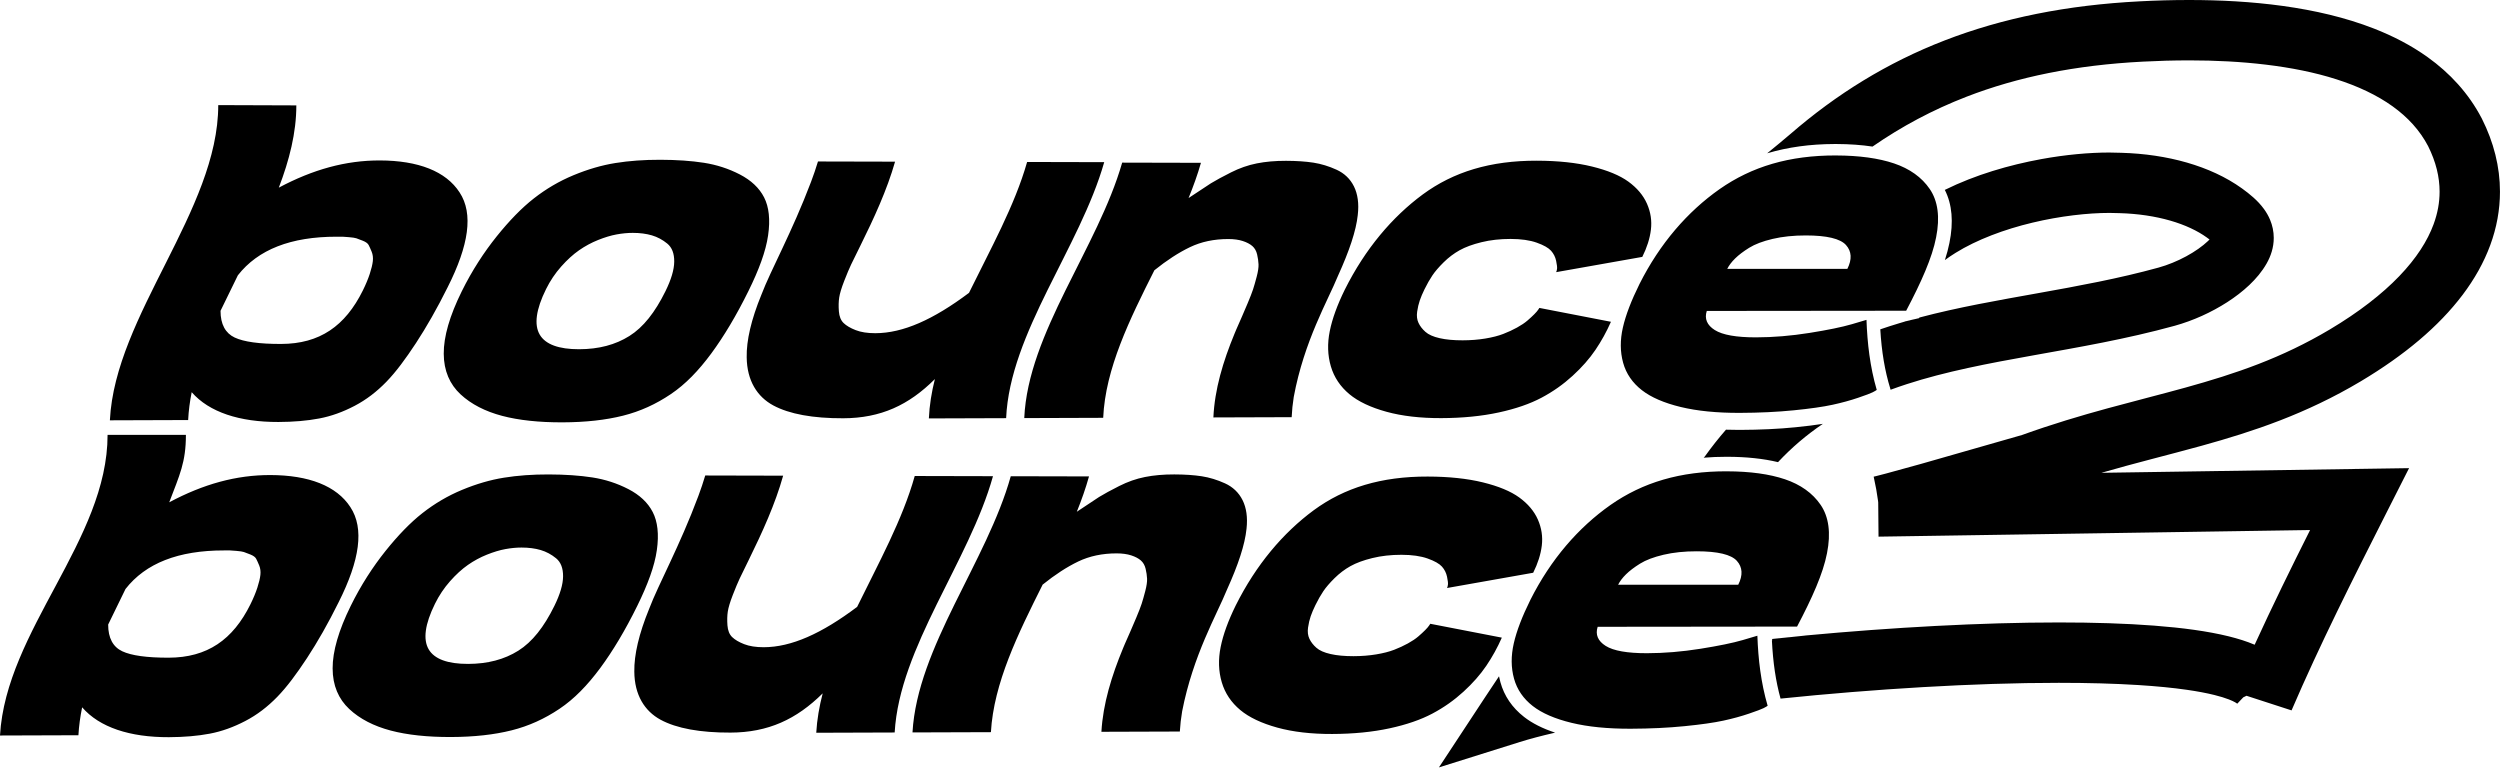
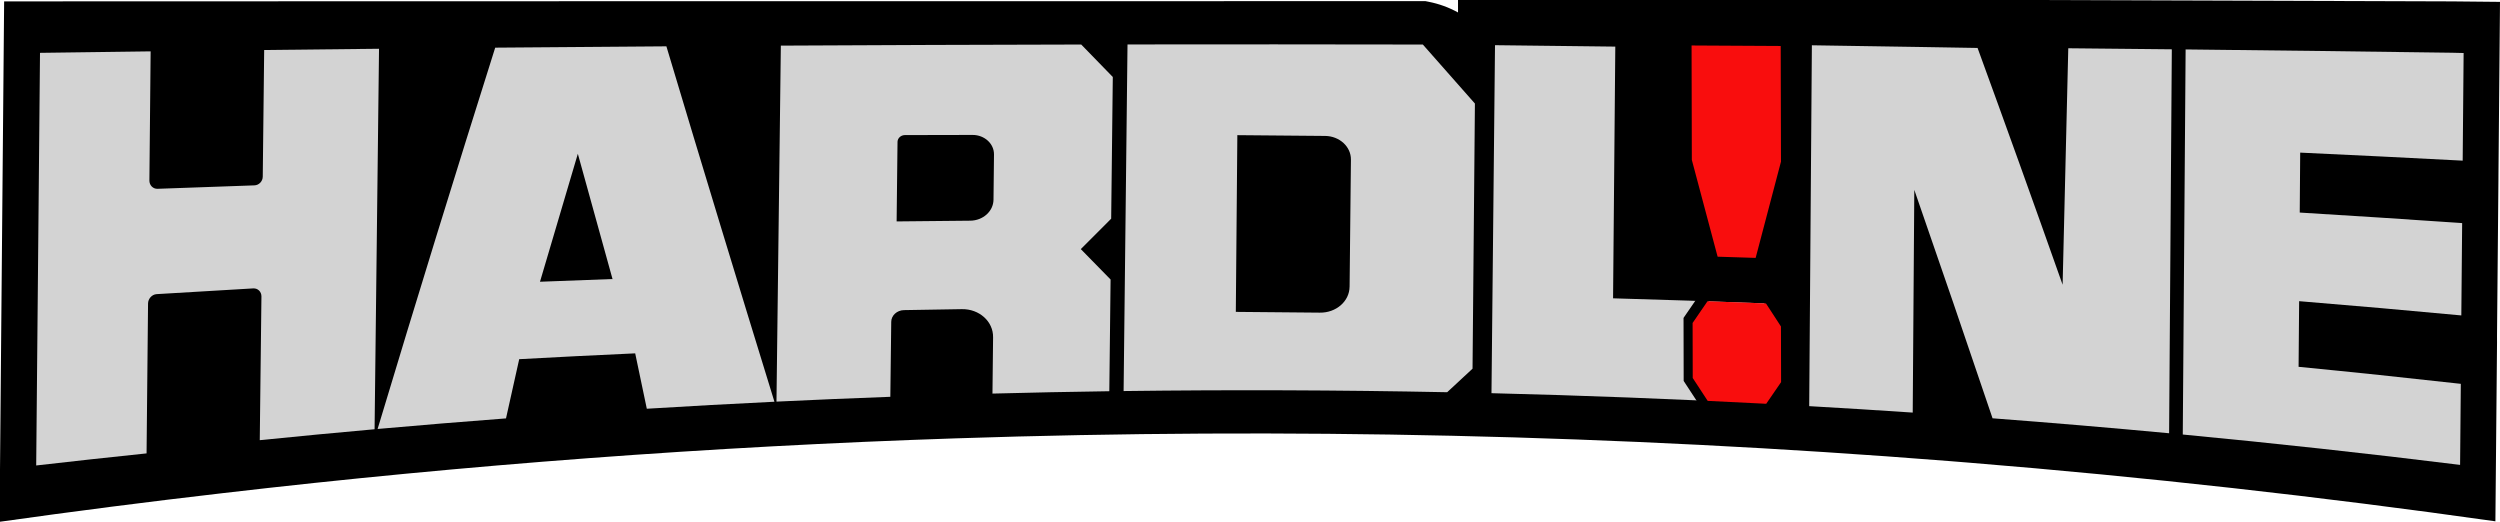
- <svg xmlns="http://www.w3.org/2000/svg" viewBox="0 0 3784.81 1161.8">
-   <path d="M162.87 658.37h118.58c0 41.61-9.47 60.49-25.25 102.1 51.78-27.66 101.5-41.4 153.15-41.28 58.13.14 100.23 16.36 121.11 48.56 21.23 32.22 14.3 80.19-17.8 143.99-15.9 32.14-32.01 60.31-47.89 84.53-15.94 24.23-30.49 43.83-45.08 58.79-14.6 14.98-30.41 27.13-48.3 36.46-17.88 9.34-35.63 15.74-53.86 19.21-18.22 3.46-38.83 5.23-61.93 5.31-58.86.21-105.02-14.84-131.25-45.23-2.88 14.1-4.83 28.19-5.64 42.29l-118.72.4c9.13-159.43 162.87-295.71 162.87-455.14zm27.1 233.38l-26.21 53.77c-.05 20.4 7.37 33.89 21.28 40.43 13.91 6.55 37.39 9.79 70.26 9.74 58.42-.1 97.28-27.06 123.88-80.9 4.45-9.05 7.94-17.41 10.44-25.11 2.49-7.69 4.03-14.14 4.6-19.34.56-5.19-.04-9.95-1.79-14.25-1.77-4.3-3.31-7.69-4.63-10.19-1.32-2.48-4.25-4.64-8.79-6.46-4.54-1.8-7.83-3.06-9.87-3.74s-5.83-1.25-11.37-1.71l-9.58-.69h-8.89c-69.37-.06-118.88 19.42-149.34 58.45zM830.6 718.26c25.03.06 47.13 1.58 66.25 4.55 19.11 2.97 37.38 8.86 54.44 17.65 17.04 8.8 29.51 20.39 36.89 34.77 7.4 14.39 9.66 33.58 6.23 57.58-3.35 24.01-13.75 52.14-29.64 84.44-18.11 36.79-36.88 68.18-56.12 94.21-19.34 26.04-39.2 46.61-61.72 61.7s-46.24 25.95-72.52 32.55c-26.26 6.59-56.67 9.97-91.61 10.08-35.58.13-66.21-3.15-91.45-9.82-25.23-6.68-46.55-17.52-62.63-32.59-16.09-15.05-25.16-35.54-25.14-61.48-.09-25.93 9.06-57.4 27.28-94.42 15.53-31.59 33.61-59.35 52.71-83.27 19.17-23.92 37.68-43.07 56.09-57.49 18.42-14.41 38.22-26.11 59.86-35.09 21.63-8.98 42.66-15.13 63.43-18.46 20.77-3.34 43.3-4.97 67.66-4.91zm-122.09 286.85c29.85-.06 55-6.73 76.18-20.02 21.17-13.28 38.88-35.87 54.58-67.77 8.6-17.53 13.1-32.45 13.18-44.82.09-12.36-3.46-21.46-10.58-27.31-7.13-5.84-14.94-10.01-23.4-12.5-8.46-2.48-18.11-3.73-28.94-3.74-7.79-.01-15.95.78-24.49 2.35-8.55 1.57-17.84 4.38-27.94 8.42-10.09 4.05-19.66 9.22-28.7 15.52-9.05 6.31-18.06 14.52-27.03 24.66s-16.63 21.52-22.84 34.13c-15.35 31.09-18.21 54.06-9.6 68.9s28.78 22.22 59.59 22.17zm676.34-284.47l118.45.28c-36.1 129.34-141.44 258.68-148.84 388.02l-118.72.4c1.14-19.88 4.59-39.76 9.74-59.65-39.81 39.39-82.51 59.22-139.6 59.41-45.8.16-81.55-6.33-105.82-19.48-24.19-13.14-39.48-37.43-39.76-72.86-.4-25.56 7-57.19 22.41-94.9 14.29-37.7 46.1-94.71 74.58-171.03 3.84-10.32 7.33-20.65 10.38-30.97l117.95.28c-11.93 42.75-31.39 85.49-52.4 128.24l-.99 2.01-12.44 25.51c-2.74 5.82-6.23 14.1-10.4 24.84s-6.67 19.13-7.57 25.17c-.9 6.05-1.11 12.98-.52 20.81.57 7.83 2.98 13.75 7.12 17.76 4.12 4.02 10.16 7.6 18.13 10.71 7.94 3.12 17.85 4.67 29.67 4.65 41.62-.06 87.44-20.45 141.42-61.08 32.3-66.05 68.76-132.1 87.2-198.15zm502.29 79.86c-2.4 23.99-12.64 54.74-29.62 92.24-15.21 37.52-51.23 98.88-67.84 184.11-1.73 10.21-2.93 20.42-3.51 30.63l-118.72.4c2.42-42.35 15.4-84.69 32.99-127.04l2.52-5.99 8.64-19.62c2.11-4.65 4.96-11.41 8.68-20.29 3.71-8.86 6.45-15.84 8.11-20.95 1.65-5.09 3.48-11.53 5.5-19.29 2-7.76 2.92-13.97 2.7-18.62-.21-4.66-.95-9.65-2.2-14.97-1.26-5.32-3.68-9.53-7.25-12.65-3.57-3.11-8.43-5.66-14.59-7.67-6.16-1.99-13.49-3-21.98-3.01-21.73-.02-41.11 4.09-58.22 12.29-17.11 8.22-35.08 19.89-53.85 34.99-37.28 74.46-74.07 148.92-78.34 223.38l-118.72.4c7.4-129.29 112.7-258.58 148.78-387.86l118.45.28c-4.98 17.83-11.27 35.66-18.45 53.5l33.7-22.35c7.6-4.67 17.83-10.22 30.57-16.66 12.73-6.43 25.64-10.97 38.95-13.61 13.29-2.64 28.06-3.94 44.34-3.9 15.94.04 29.77.97 41.49 2.77 11.71 1.82 23.52 5.4 35.3 10.76 11.76 5.36 20.78 13.84 26.57 25.4 5.77 11.57 7.92 26.01 6.01 43.34zm274.5-79.03c31.79.07 59.61 3.02 83.28 8.8 23.65 5.79 42.14 13.43 55.19 22.92 13.04 9.5 22.48 20.63 28.11 33.4 5.62 12.77 7.56 25.86 5.96 39.28-1.61 13.42-6.02 27.16-13.04 41.23l-130.42 23.1c.66-1.32 1.11-3.08 1.37-5.29.25-2.2-.21-6.16-1.41-11.89-1.2-5.72-3.75-10.79-7.66-15.21-3.91-4.4-11.13-8.48-21.65-12.24-10.53-3.75-23.75-5.63-39.66-5.65-15.92-.01-30.6 1.63-44.06 4.94-13.47 3.3-24.54 7.39-33.2 12.24-8.68 4.87-16.69 10.92-24.06 18.21-7.38 7.29-13.07 13.92-17.06 19.87-3.99 5.96-7.97 12.92-11.87 20.87-3.04 6.19-5.43 11.82-7.17 16.89-1.75 5.08-3.11 10.83-4.02 17.22-.91 6.4-.21 12.04 2.08 16.88 2.27 4.86 5.77 9.38 10.47 13.55 4.69 4.2 11.88 7.38 21.51 9.56 9.62 2.2 21.23 3.27 34.79 3.25 12.2-.02 23.63-.92 34.34-2.7 10.69-1.77 19.75-4.1 27.2-6.98 7.44-2.87 14.36-6.07 20.78-9.61 6.41-3.54 11.67-7.05 15.77-10.59 4.1-3.52 7.57-6.72 10.4-9.59 2.83-2.85 4.82-5.17 5.98-6.94l1.74-2.64 108.33 20.99c-6.57 14.95-14.4 29.14-23.47 42.55-9.08 13.43-20.64 26.52-34.62 39.3-13.99 12.79-29.52 23.82-47.04 33.11-17.53 9.29-38.98 16.74-64.82 22.33-25.81 5.59-54.7 8.45-86.92 8.56-31.52.1-59.34-3.1-83.08-9.65-23.72-6.55-42.62-15.43-56.07-26.66s-23.07-25.23-27.99-42.02c-4.94-16.78-5.46-34.57-1.67-53.38 3.77-18.8 11.43-39.7 22.72-62.71 30.95-61.95 71.82-110.07 118.14-144.28 46.64-34.21 102.22-51.21 172.78-51.03zM330.42 159.13l118.21.42c0 41.51-10.66 83.03-26.54 124.54 51.77-27.59 101.42-41.31 152.98-41.19 58.02.13 100.01 16.32 120.75 48.45 21.1 32.14 13.99 80.01-18.19 143.66-15.94 32.07-32.03 60.17-47.85 84.34-15.88 24.17-30.35 43.73-44.85 58.66-14.52 14.94-30.23 27.07-48.02 36.38-17.79 9.32-35.46 15.71-53.63 19.16-18.16 3.45-38.72 5.23-61.77 5.3-58.74.2-104.96-14.81-131.3-45.12-2.81 14.06-4.67 28.13-5.36 42.19l-118.5.4c7.89-159.06 164.06-318.13 164.06-477.19zm29.69 257.66l-26.25 53.76c-.03 20.4 7.45 33.89 21.38 40.43 13.93 6.55 37.43 9.79 70.3 9.73 58.44-.11 97.1-27.06 123.75-80.89 4.46-9.04 7.96-17.41 10.48-25.1 2.51-7.68 4.07-14.14 4.66-19.34.58-5.2 0-9.95-1.74-14.25-1.75-4.3-3.28-7.7-4.59-10.19-1.31-2.48-4.23-4.64-8.76-6.45-4.54-1.8-7.82-3.06-9.86-3.74s-5.82-1.25-11.36-1.71l-9.57-.69h-8.89c-69.36-.05-118.99 19.42-149.55 58.44zm639.27-174.91c25.03.06 47.13 1.58 66.25 4.55 19.1 2.97 37.36 8.85 54.39 17.65 17.02 8.81 29.45 20.4 36.78 34.77 7.35 14.39 9.54 33.58 6.03 57.58-3.44 24-13.93 52.14-29.87 84.43-18.17 36.78-36.93 68.18-56.09 94.21-19.26 26.04-39 46.6-61.41 61.69-22.41 15.1-46.02 25.95-72.23 32.55-26.19 6.59-56.57 9.96-91.5 10.09-35.58.12-66.25-3.15-91.56-9.82-25.29-6.67-46.73-17.53-62.92-32.58-16.2-15.04-25.39-35.55-25.46-61.48-.17-25.92 8.96-57.41 27.25-94.42 15.59-31.59 33.76-59.35 52.94-83.27 19.25-23.91 37.84-43.07 56.3-57.49 18.47-14.41 38.3-26.1 59.97-35.08 21.66-8.97 42.7-15.13 63.48-18.46s43.31-4.97 67.67-4.91zM876.7 528.71c29.85-.06 54.98-6.73 76.14-20.02 21.15-13.27 38.85-35.86 54.6-67.77 8.63-17.52 13.17-32.45 13.28-44.82.12-12.35-3.39-21.46-10.5-27.31-7.12-5.84-14.91-10.01-23.36-12.49-8.45-2.47-18.1-3.73-28.92-3.74-7.79 0-15.95.78-24.5 2.35-8.56 1.57-17.86 4.37-27.97 8.42-10.11 4.04-19.69 9.23-28.75 15.52-9.07 6.31-18.11 14.52-27.1 24.66-9 10.14-16.69 21.52-22.92 34.13-15.41 31.09-18.26 54.05-9.63 68.9 8.63 14.84 28.82 22.22 59.63 22.17zm678.28-283.49l116.72.28c-36.7 129.19-142.79 258.38-148.5 387.56l-116.97.4c.88-19.86 4.12-39.72 9.12-59.58-39.44 39.35-81.77 59.16-138.78 59.35-45.72.16-81.51-6.32-105.88-19.45-24.29-13.12-39.81-37.38-40.25-72.77-.52-25.53 6.81-57.12 22.24-94.78 14.3-37.66 46.28-94.6 75.13-170.82 3.89-10.31 7.43-20.63 10.53-30.94l116.72.28c-12.14 42.74-31.85 85.49-53.02 128.23l-1 2.01-12.53 25.51c-2.76 5.82-6.27 14.1-10.45 24.84-4.18 10.73-6.69 19.13-7.58 25.17-.9 6.05-1.09 12.98-.48 20.81.59 7.83 3.03 13.75 7.19 17.76 4.15 4.01 10.23 7.6 18.23 10.71 7.99 3.12 17.93 4.67 29.79 4.65 41.78-.06 87.64-20.45 141.78-61.08 32.37-66.05 69.23-132.09 87.99-198.14zm500.58 80.27c-2.52 23.92-12.88 54.58-29.9 91.97-15.22 37.41-51.3 98.59-67.03 183.57-1.62 10.18-2.7 20.36-3.15 30.54l-118.5.4c1.87-42.34 14.58-84.69 32.09-127.03l2.51-5.99 8.62-19.62c2.11-4.65 4.96-11.41 8.68-20.29 3.72-8.86 6.47-15.85 8.14-20.94 1.66-5.1 3.51-11.53 5.54-19.29 2.02-7.75 2.96-13.97 2.76-18.62-.19-4.66-.91-9.65-2.13-14.97-1.23-5.33-3.63-9.53-7.17-12.65-3.54-3.11-8.38-5.66-14.51-7.67-6.13-2-13.44-3-21.9-3.01-21.67-.02-41.02 4.09-58.12 12.3-17.11 8.22-35.08 19.88-53.86 34.99-37.48 74.45-74.18 148.91-77.48 223.36l-119.51.41c5.7-128.91 111.39-257.83 148.25-386.74l119.25.28c-5.08 17.78-11.48 35.56-18.74 53.34l33.76-22.28c7.61-4.65 17.85-10.19 30.6-16.61 12.74-6.41 25.65-10.95 38.94-13.58 13.27-2.64 28.02-3.93 44.26-3.89 15.9.04 29.69.97 41.37 2.76 11.67 1.81 23.43 5.38 35.14 10.73 11.69 5.35 20.64 13.79 26.34 25.32 5.69 11.54 7.75 25.93 5.74 43.21zm559.07 388.06c34.82.09 64.18 4.11 87.67 12.04 23.46 7.94 41.9 20.89 54.08 38.84 12.21 17.96 15.7 42.33 9.56 73.13-5.94 30.79-22.53 67.8-45.32 111.05l-301.88.31c-3.77 11.84.34 21.49 12.14 28.92 11.79 7.44 32.71 11.12 62.53 11.07 26.1-.04 52.97-2.27 80.69-6.69 27.72-4.41 49.14-8.82 64.25-13.21l22.18-6.58c1.27 35.38 5.27 70.74 15.54 106.07-1.18.89-3.28 2.09-6.26 3.62-2.98 1.54-10.33 4.29-21.93 8.25-11.61 3.96-24.5 7.51-38.74 10.6-14.24 3.11-33.82 5.91-58.75 8.39-24.94 2.49-52.13 3.78-81.63 3.88-34.57.11-64.52-2.84-89.51-8.91-24.99-6.05-44.78-14.55-58.79-25.49-14.01-10.92-23.73-24.73-28.33-41.41-4.61-16.67-4.72-34.46-.4-53.36 4.29-18.89 12.75-40.87 25.16-65.93 31.01-61.53 72.66-109.45 121.25-143.64 48.91-34.2 105.56-51.16 176.48-50.98zm-45.89 121.07c-18.62-.02-35.37 1.73-50.28 5.23-14.91 3.51-26.75 8-35.55 13.47-8.81 5.49-15.88 10.86-21.22 16.12-5.35 5.26-9.33 10.53-11.97 15.79l181.86-.01c7.23-14.44 6.56-26.46-2.08-36.1-8.65-9.62-28.95-14.48-60.76-14.5zm-241.92-591.33c31.79.07 59.61 3.02 83.28 8.8 23.65 5.79 42.14 13.43 55.19 22.92 13.04 9.5 22.48 20.63 28.11 33.4 5.62 12.77 7.56 25.86 5.96 39.28-1.61 13.42-6.02 27.16-13.04 41.23l-130.42 23.1c.66-1.32 1.11-3.08 1.37-5.29.25-2.2-.21-6.16-1.41-11.89-1.2-5.72-3.75-10.79-7.66-15.21-3.91-4.4-11.13-8.48-21.65-12.24-10.53-3.75-23.75-5.63-39.66-5.65-15.92-.01-30.6 1.63-44.06 4.94-13.47 3.3-24.54 7.39-33.2 12.24-8.68 4.87-16.69 10.92-24.06 18.21-7.38 7.29-13.07 13.92-17.06 19.87-3.99 5.96-7.97 12.92-11.87 20.87-3.04 6.19-5.43 11.82-7.17 16.89-1.75 5.08-3.11 10.83-4.02 17.22-.91 6.4-.21 12.04 2.08 16.88 2.27 4.86 5.77 9.38 10.47 13.55 4.69 4.2 11.88 7.38 21.51 9.56 9.62 2.2 21.23 3.27 34.79 3.25 12.2-.02 23.63-.92 34.34-2.7 10.69-1.77 19.75-4.1 27.2-6.98 7.44-2.87 14.36-6.07 20.78-9.61 6.41-3.54 11.67-7.05 15.77-10.59 4.1-3.52 7.57-6.72 10.4-9.59 2.83-2.85 4.82-5.17 5.98-6.94l1.74-2.64 108.33 20.99c-6.57 14.95-14.4 29.14-23.47 42.55-9.08 13.43-20.64 26.52-34.62 39.3-13.99 12.79-29.52 23.82-47.04 33.11-17.53 9.29-38.98 16.74-64.82 22.33-25.81 5.59-54.7 8.45-86.92 8.56-31.52.1-59.34-3.1-83.08-9.65-23.72-6.55-42.62-15.43-56.07-26.66s-23.07-25.23-27.99-42.02c-4.94-16.78-5.46-34.57-1.67-53.38 3.77-18.8 11.43-39.7 22.72-62.71 30.95-61.95 71.82-110.07 118.14-144.28 46.64-34.21 102.22-51.21 172.78-51.03zm452.99-7.92c34.82.09 64.18 4.11 87.67 12.04 23.46 7.94 41.9 20.89 54.08 38.84 12.21 17.96 15.7 42.33 9.56 73.13-5.94 30.79-22.53 67.8-45.32 111.05l-301.88.31c-3.77 11.84.34 21.49 12.14 28.92 11.79 7.44 32.71 11.12 62.53 11.07 26.1-.04 52.97-2.27 80.69-6.69 27.72-4.41 49.14-8.82 64.25-13.21l22.18-6.58c1.27 35.38 5.27 70.74 15.54 106.07-1.18.89-3.28 2.09-6.26 3.62-2.98 1.54-10.33 4.29-21.93 8.25-11.61 3.96-24.5 7.51-38.74 10.6-14.24 3.11-33.82 5.91-58.75 8.39-24.94 2.49-52.13 3.78-81.63 3.88-34.57.11-64.52-2.84-89.51-8.91-24.99-6.05-44.78-14.55-58.79-25.49-14.01-10.92-23.73-24.73-28.33-41.41-4.61-16.67-4.72-34.46-.4-53.36 4.29-18.89 12.75-40.87 25.16-65.93 31.01-61.53 72.66-109.45 121.25-143.64 48.91-34.2 105.56-51.16 176.48-50.98zm-45.88 121.07c-18.62-.02-35.37 1.73-50.28 5.23-14.91 3.51-26.75 8-35.55 13.47-8.81 5.49-15.88 10.86-21.22 16.12-5.35 5.26-9.33 10.53-11.97 15.79l181.86-.01c7.23-14.44 6.56-26.46-2.08-36.1-8.65-9.62-28.95-14.48-60.76-14.5zm-464.53 667.41l-20.48 30.79-70.5 107.16 122.38-38.43c14.63-4.6 32.74-9.41 53.53-14.2-19.01-6.26-34.77-14.23-47.01-23.79-18.02-14.05-30.09-31.78-35.84-52.67-.81-2.92-1.5-5.88-2.09-8.87m490.26-382.16c-11.71 1.85-25.44 3.55-41.47 5.16-25.47 2.55-53.6 3.89-83.63 3.99h-2.11a536.6 536.6 0 0 1-19.45-.33c-11.09 12.72-21.81 26.27-32.12 40.71-.12.16-.69.79-1.71 1.71 11.19-.93 22.68-1.39 34.48-1.39h1.2c29.03.07 54.82 2.8 76.94 8.13a396.33 396.33 0 0 1 67.89-57.97m581.16-282.26l.04.03s-.02-.01-.02-.02c0 0-.01 0-.02-.01m-147.04-128.52c-31.02.01-66.35 3.22-103.27 9.93-48.55 8.9-99.71 23.66-146.22 46.64 11.1 21.76 13.45 48.76 6.96 80.43-1.61 8.1-3.86 16.64-6.85 25.85 5.04-3.75 10.42-7.4 16.12-10.92 32.21-20.03 74.2-35.69 116.35-45.73 41.95-10.09 84.23-14.76 116.53-14.76h.36c4.97 0 9.69.11 14.11.31l.41.02h.43c28.1.78 54.24 4.79 76.79 11.29 22.55 6.47 41.42 15.47 55.32 25.49a114.9 114.9 0 0 1 4.23 3.13 65.96 65.96 0 0 1-2.65 2.6c-7.71 7.35-19.45 15.75-32.71 22.89-13.25 7.19-28.07 13.24-41.8 17.02h.03c-60.07 16.56-121.33 27.8-182.56 38.74-60.32 10.84-120.66 21.25-179.65 36.9l-.5.96-.6.12-2.63.6-2.63.62-.1.03-.17.03-.77.17-2.63.59-2.63.61-.57.14-.51.14.05.05-.6.14-2.63.59-2.63.62-.86.22h-.05l-.07.01v-.06l-.33.09-.11.04h0l-.32.08-.75.25-.21.07-.08.02-.18.06h.25l-5.23 1.54-.85.29h-.1l-2.29.68-.3.1h0c-9.4 2.84-18.76 5.84-28.07 9.03 2.01 34.06 6.85 62.78 15.09 89.64.19.61.35 1.22.48 1.84 8.07-2.98 16.27-5.81 24.58-8.51 58.74-19.09 123.39-31.38 191.75-43.6 68.35-12.27 140.37-24.52 213.68-44.71h.03c28.2-7.85 55.51-20.29 79.62-35.77 12.05-7.77 23.29-16.33 33.4-25.89 10.09-9.6 19.15-20.14 26.37-32.87 3.06-5.43 5.72-11.35 7.63-17.83 1.92-6.47 3.05-13.53 3.04-20.69.03-9.63-2.1-19.22-5.52-27.33-2.55-6.12-5.72-11.47-9.1-16.15-5.08-7.03-10.58-12.66-16.17-17.69-5.6-5.02-11.36-9.45-17.3-13.74l-.04-.03c-24.27-17.41-52.54-30.21-83.4-39.12-30.75-8.85-64.15-13.79-99.14-14.8-5.8-.26-11.77-.39-17.89-.39m193.35 834.44h0m-4.85-13.65h13.79-13.79m.46-4.32h0M2837.5 721.51h0m1.78-.23h0M3313.99 0c-25.46 0-50.37.74-74.3 2h.07c-110.61 5.61-208.03 25.32-295.33 59.07-87.3 33.71-164.19 81.47-233.66 141.62l.17-.15c-11.55 9.92-23.47 19.65-35.58 29.54 31.29-9.31 65.14-13.95 102-14.05h3.07c19.7.08 37.88 1.38 54.41 3.88 44.14-30.55 91.14-55.67 142.54-75.57 77.11-29.79 164.41-47.81 267.01-53.05h.07c22.51-1.18 45.85-1.88 69.52-1.88h1.14c76.59 0 156.61 7.69 221.88 28.6 32.81 10.44 61.78 24.11 85.16 40.91 23.33 16.79 41.17 36.33 53.75 60.18 12.08 24.21 17.42 46.87 17.45 69.07-.01 16.29-2.91 32.52-9.07 49.32-9.22 25.13-26.08 51.66-52.06 78.67-25.93 26.99-60.9 54.28-104.95 80.55l.03-.02c-73.21 43.57-142.87 67.07-218.61 88.06-75.19 20.86-156.27 38.88-247.49 71.8l-153.26 43.85-52.94 14.56-15.07 3.9-3.26.76-.08.02h0l3.89 19.19 2.72 17.42.27 2.49.47 51.7h.6 0l652.76-10.01c-28.9 57.59-57.32 115.46-83.93 173.65-12.14-5.2-25.15-9.18-39.34-12.74-31.82-7.83-69.67-12.87-112.99-16.21-43.27-3.31-91.85-4.79-143.96-4.79-117.48.01-252.96 7.56-382.85 19.67l-3.57.41-.45.05-.89.11-2.67.27-2.68.29-.4.05h-.14l-2.68.28-.94.1-.45.05-2.69.27-2.67.29-.83.11-.94.09-2.68.29-.55.06v-.03l-1.12.09-2.69.27-2.67.29-.53.07h0l-1.11.09-2.68.27-2.89.33-1.6.15h0l-.33.02-.78.07-2.69.27-.17.02h-.11l-2.68.28-2.68.29-.59.07-.51.07.09.44-.54.08.09.99.12.87h-.41c1.66 33.45 5.87 61.69 13.09 87.91 141.14-14.53 293.35-23.89 420.95-23.89h.5c43.65 0 84.39 1.09 120.62 3.39 27.17 1.72 51.8 4.12 73.08 7.18 15.95 2.29 30.01 4.95 41.66 7.85 8.74 2.17 16.12 4.47 21.81 6.67 4.26 1.64 7.56 3.23 9.73 4.47 1.63.93 2.61 1.65 2.95 1.93l.12.1 9.1-9.61 4.9-2.39 68.2 22.14c42.54-98.97 92.77-198.78 143.68-299.23l34.21-67.51-75.67 1.14-390.08 5.91c51.65-14.96 101.52-27.06 151.7-40.92 78.61-21.75 158.06-48.18 241-97.62l.03-.02c66.1-39.49 117.81-82.85 154.07-130.8 18.09-23.97 32.26-49.15 41.9-75.39 9.65-26.21 14.69-53.47 14.68-80.86.04-37.58-9.5-75.03-27.33-110.42l-.16-.32-.17-.32c-19.83-38.03-48.5-68.73-81.67-92.48-24.91-17.87-52.37-32.02-81.29-43.34-43.41-16.96-90.16-27.63-137.71-34.25C3408.92 2.48 3360.56 0 3313.99 0" />
+ <svg xmlns="http://www.w3.org/2000/svg" id="Layer_2" data-name="Layer 2" viewBox="0 0 2057.45 429.57">
+   <defs>
+     <style>
+       .cls-1 {
+         stroke: #000;
+         stroke-miterlimit: 10;
+         stroke-width: 1.55px;
+       }
+ 
+       .cls-2 {
+         fill: #d3d3d3;
+       }
+ 
+       .cls-3 {
+         fill: #f90d0d;
+       }
+     </style>
+   </defs>
+   <g id="Layer_1-2" data-name="Layer 1">
+     <g>
+       <path d="M613.17.98c186.67-.03,373.35-.04,560.02-.03.8.16,1.6.32,2.4.48,8.63,1.69,16.79,4.65,24.33,8.83,0-3.42,0-6.83-.01-10.25,148.25,0,296.51,0,444.76,0,9.49,0,18.98,0,28.47,0,114.96.34,229.92.71,344.88,1.13,13.14.13,26.28.27,39.43.4-.42,47.13-.84,94.24-1.26,141.34,0,1.7-.02,3.4-.03,5.1-.39,42.84-.78,85.67-1.17,128.48,0,1.7.02,3.4.02,5.1-.45,49.18-.9,98.34-1.35,147.48-144.04-20.42-288.54-36.52-433.31-48.29-5.64-.46-11.28-.91-16.92-1.36-271.87-21.47-544.63-27.68-817.02-18.63-201.36,6.69-402.52,21.71-602.94,45.07C122.25,412.9,61.08,420.76,0,429.38v-43.12C1.13,257.74,2.26,129.37,3.4,1.14c50.17-.02,100.34-.04,150.52-.05,11.35,0,22.7,0,34.04-.01,51.33-.02,102.67-.03,154-.04" />
+       <path d="M387.4,1.03c60.51-.01,121.02-.03,181.53-.04" />
+       <path class="cls-2" d="M217.41,41.14c-.39,34.72-.78,69.45-1.17,104.19,0,3.86-3.12,7.14-6.93,7.22-26.55.89-53.09,1.84-79.63,2.83-3.72.17-6.82-2.92-6.73-6.89.34-35.42.68-70.82,1.02-106.22-30.35.39-60.7.79-91.05,1.22-1.05,113.05-2.09,226.22-3.13,339.49v.09c30.26-3.48,60.55-6.79,90.84-9.94,0-.31,0-.62,0-.92.4-40.85.81-81.69,1.21-122.52.09-3.89,3.2-7.35,7.01-7.62,26.49-1.65,52.99-3.23,79.5-4.72,3.81-.25,6.82,2.7,6.81,6.56-.46,39.43-.92,78.88-1.38,118.34,31.48-3.18,62.98-6.18,94.49-8.99,1.22-104.45,2.44-208.83,3.66-313.13-31.51.32-63.02.66-94.53,1.02Z" />
+       <path class="cls-2" d="M548.43,38.13c-46.97.32-93.93.68-140.89,1.09-32.28,102.23-64.55,206.66-96.78,313.81,35.21-3.13,70.43-6.03,105.67-8.7,3.62-16.29,7.24-32.53,10.87-48.74,31.81-1.75,63.63-3.35,95.45-4.79,3.19,15.22,6.38,30.41,9.56,45.58,35-2.15,70.01-4.07,105.03-5.76-29.67-96.23-59.31-193.58-88.91-292.49ZM444.4,231.87c10.38-35.34,20.76-70.44,31.15-105.32,9.51,34.55,19.02,68.9,28.54,103.08-19.9.7-39.79,1.45-59.68,2.24Z" />
+       <path class="cls-2" d="M915.82,63.37c-8.67-8.9-17.33-17.81-26-26.73-82.4.16-164.8.47-247.2.91-1.2,97.62-2.4,195.28-3.6,292.98,31.23-1.5,62.46-2.83,93.71-3.97.25-20.57.49-41.15.74-61.72.01-5.19,4.73-9.54,10.51-9.62,15.85-.3,31.71-.57,47.56-.8,14.4-.25,25.95,10.14,25.75,23.16-.17,15.44-.34,30.89-.51,46.33,32.05-.84,64.11-1.49,96.16-1.94.35-30.65.7-61.3,1.05-91.94-8.17-8.34-16.34-16.67-24.51-25.02,8.33-8.36,16.67-16.7,25-25.03.45-38.88.89-77.76,1.33-116.63ZM817.63,164.36c-.1,9.49-8.65,17.17-19.13,17.26-20.2.16-40.4.36-60.6.61.25-21.86.49-43.71.74-65.56.1-3,2.76-5.46,6.05-5.5,18.59-.06,37.19-.1,55.78-.12,9.77,0,17.67,7.24,17.57,16.08-.14,12.41-.27,24.83-.41,37.24Z" />
+       <path class="cls-2" d="M1170.95,36.65c-81.01-.16-162.02-.19-243.03-.07-1.07,95.07-2.15,190.16-3.22,285.25,88.76-1.14,177.53-.82,266.29.96,6.96-6.46,13.92-12.92,20.88-19.38.65-72.72,1.3-145.45,1.95-218.19-42.86-48.64,0-.05-42.86-48.58ZM1110.68,235.91c-.08,12.06-11.1,21.62-24.53,21.39-23.02-.29-46.04-.5-69.06-.63-6.14,0-.13,6.06-.04.48.42-48.64.84-97.28,1.26-145.92.08-5.82-6.49,0,0,0,24.08.18,48.16.39,72.24.64,11.82.11,21.33,8.85,21.24,19.47-.36,34.86-.73,69.72-1.1,104.58Z" />
+       <path class="cls-2" d="M1329.36,38.36c-33-.41-66-.8-99-1.17-.97,95.49-1.93,190.96-2.9,286.4,74.97,1.84,149.92,4.72,224.82,8.64-.06-27.52-.13-55.03-.19-82.55-41.51-1.63-83.04-3.02-124.57-4.17" />
+       <path class="cls-2" d="M1702.15,39.7c-1.55,64.96-3.11,129.84-4.66,194.64-23.32-66.04-46.66-130.94-69.99-194.88-16.25-.28-32.49-.55-48.74-.82-29.21-.48-58.42-.94-87.63-1.37,0,.25,0,.5,0,.75-.73,98.79-1.46,197.53-2.19,296.23,28.4,1.62,56.8,3.38,85.19,5.3.43-61.07.87-122.17,1.3-183.29,21.47,61.8,42.94,124.42,64.4,187.99,48.47,3.67,96.9,7.77,145.3,12.31.74-105.25,1.49-210.57,2.23-315.98-28.4-.3-56.81-.59-85.21-.86Z" />
+       <path class="cls-2" d="M2026.74,132.21c.26-29.52.51-59.05.77-88.58-3.16-.08-6.33-.15-9.5-.23-73.09-1.02-146.19-1.92-219.29-2.72-.78,105.73-1.56,211.37-2.34,316.92,76.17,7.25,152.26,15.58,228.23,25,.2-22.23.4-44.47.59-66.71-44.47-4.99-88.98-9.66-133.51-14,.15-18.01.3-36.02.45-54.03,44.52,3.64,89.02,7.55,133.48,11.73.23-25.32.45-50.64.68-75.98-44.54-3.09-89.09-5.98-133.66-8.68.12-16.44.24-32.88.37-49.33,44.59,2.06,89.16,4.26,133.72,6.61Z" />
+       <path class="cls-3" d="M1392.13,37.43c.07,31.39.14,62.77.21,94.15,7.07,26.47,14.15,53.03,21.22,79.67,10.43.32,20.87.65,31.3.99,6.95-26.32,13.9-52.72,20.85-79.21-.08-31.73-.15-63.46-.23-95.19-24.45-.15-48.9-.29-73.35-.41Z" />
+       <path class="cls-1" d="M1405.54,247.36c-3.02-.11-6.05-.21-9.07-.31-3.39,4.95-6.78,9.89-10.18,14.83.04,17.13.07,34.27.11,51.4,5.35,8.14,10.7,16.3,16.04,24.49,18.26.86,36.51,1.79,54.77,2.78M1405.72,329.33c-4.78-7.33-7.52-11.51-12.32-18.82-.03-15.1-.07-30.21-.1-45.31,4.77-6.93,7.49-10.89,12.23-17.84" />
+       <path class="cls-3" d="M1392.98,265.79c.03,15.1.07,30.2.1,45.3,4.79,7.31,7.53,11.49,12.32,18.83,16.06.75,32.11,1.54,48.16,2.38,4.76-6.92,7.48-10.87,12.24-17.81-.04-15.27-.07-30.53-.11-45.8-4.79-7.38-7.53-11.6-12.32-18.96-16.05-.63-32.09-1.23-48.14-1.79-4.76,6.95-7.48,10.91-12.24,17.84Z" />
+       <path d="M1404.86,247.93c-3.02-.11-6.04-.21-9.06-.31" />
+     </g>
+   </g>
</svg>
